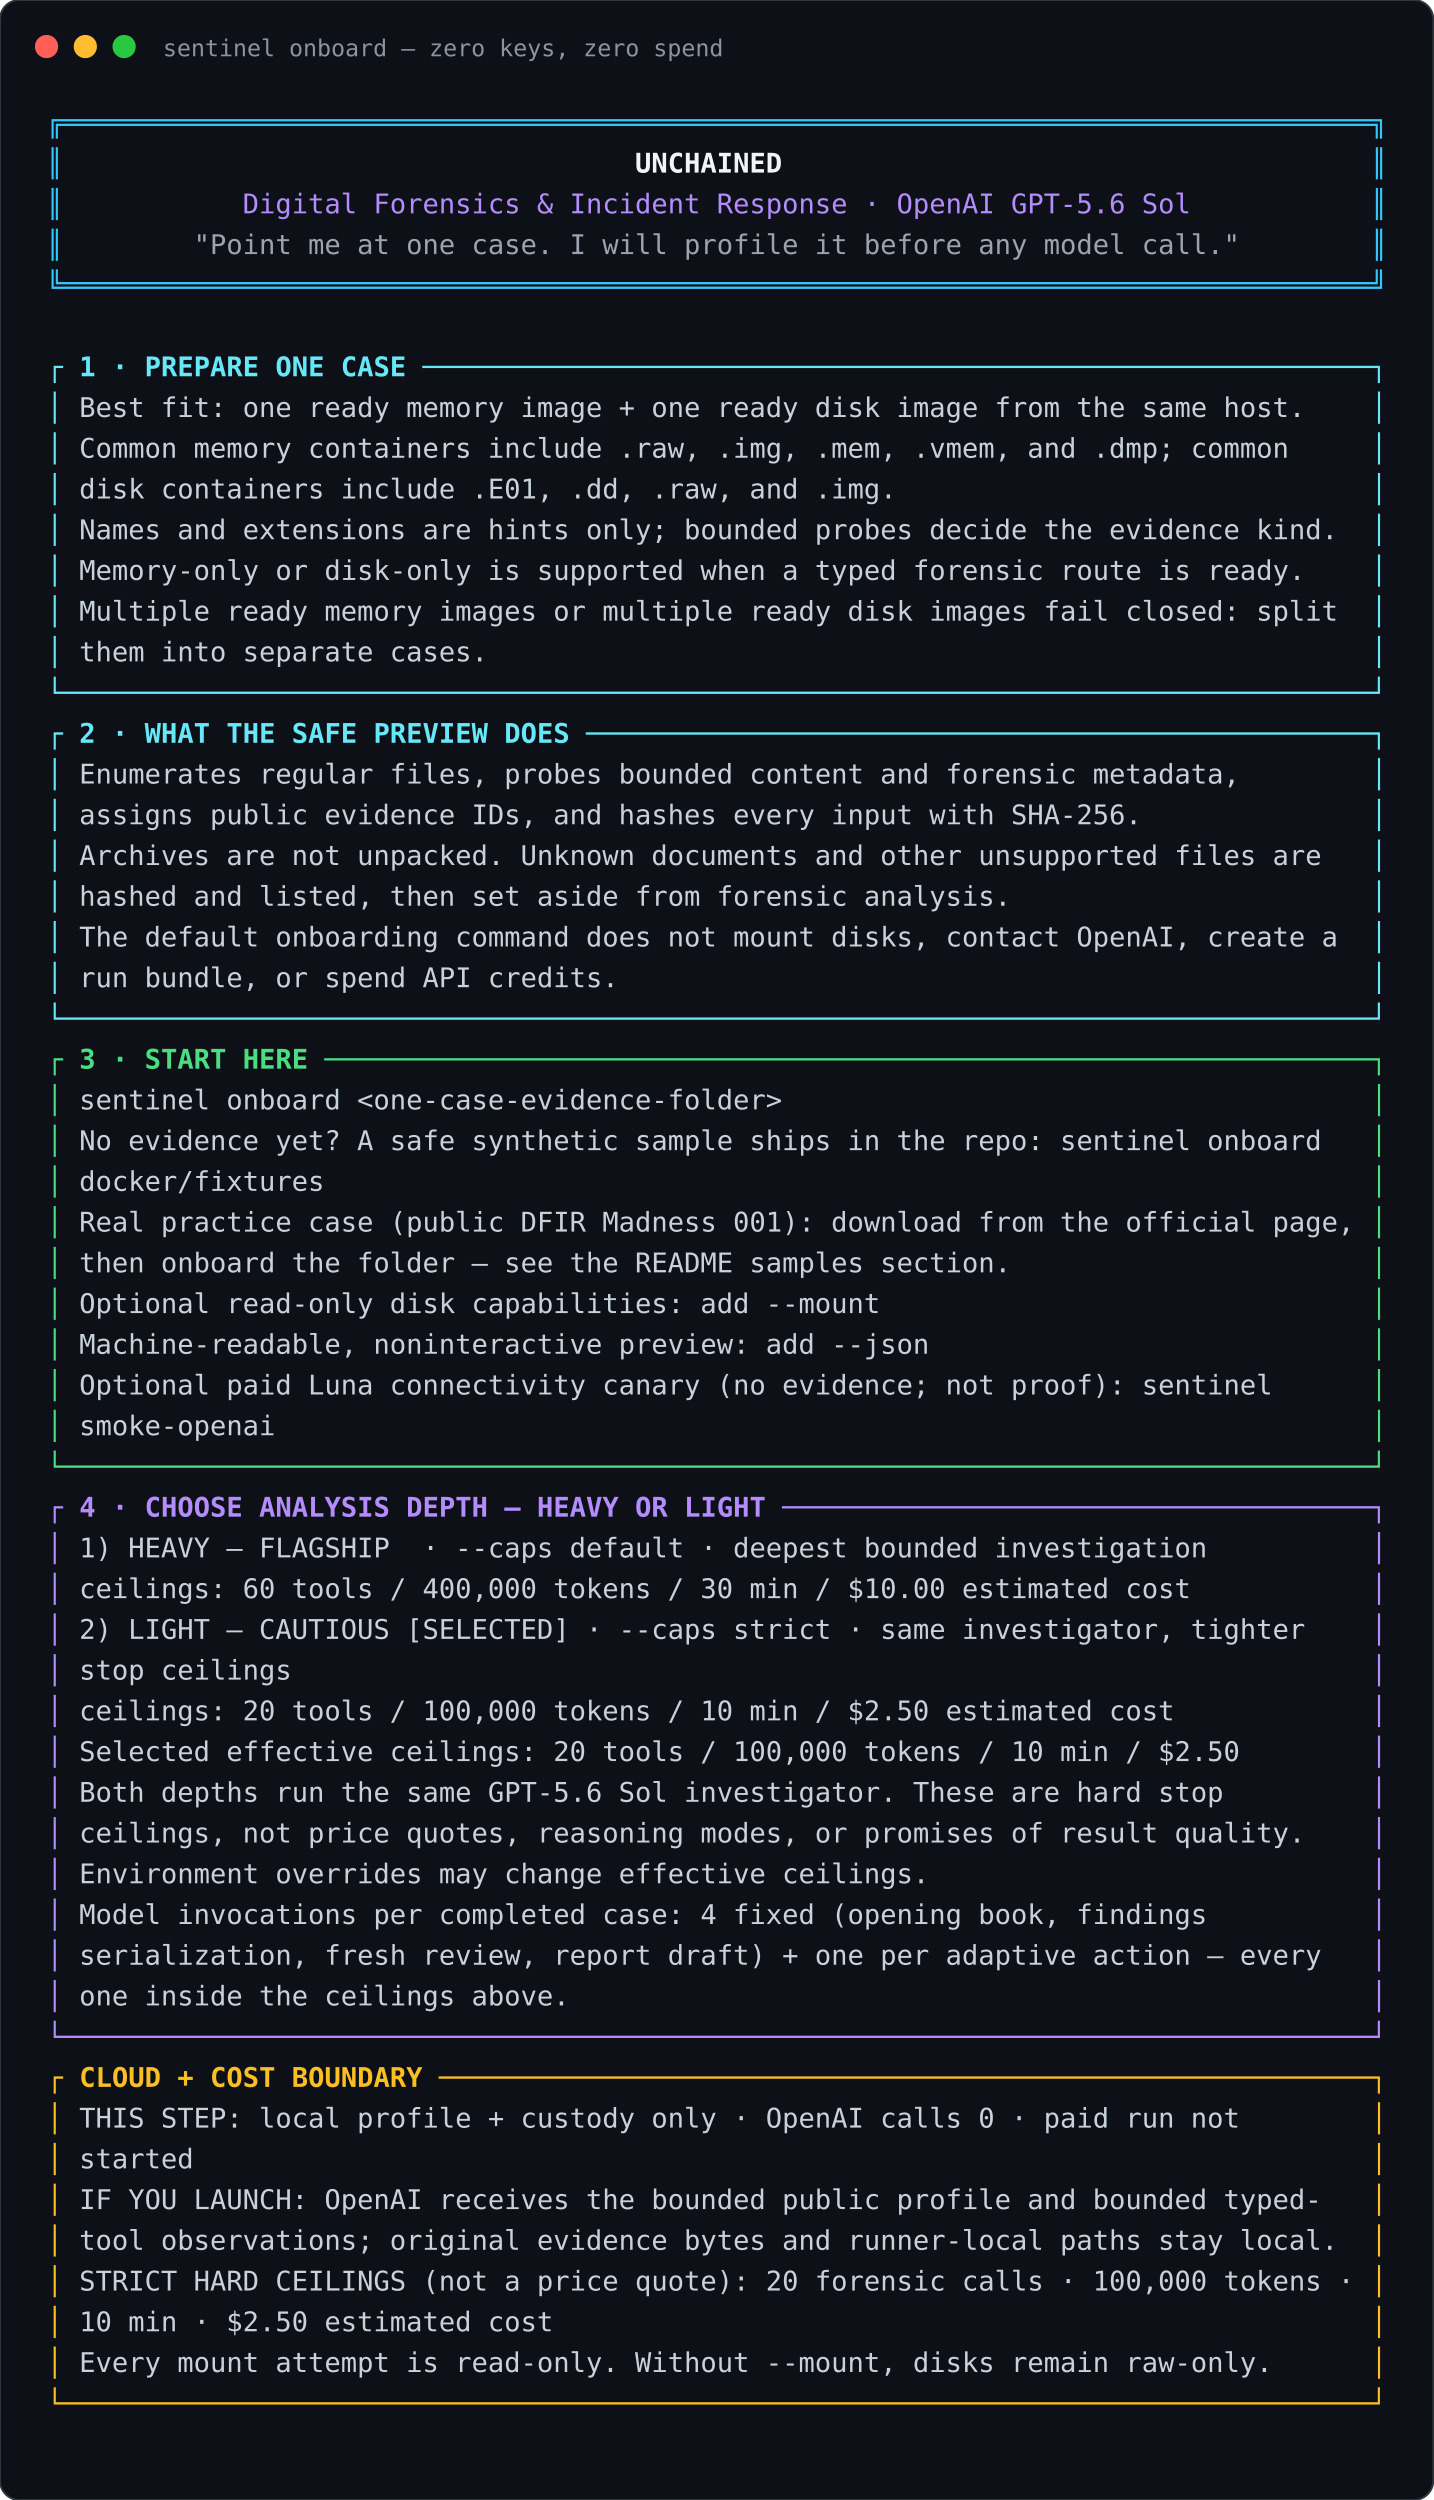
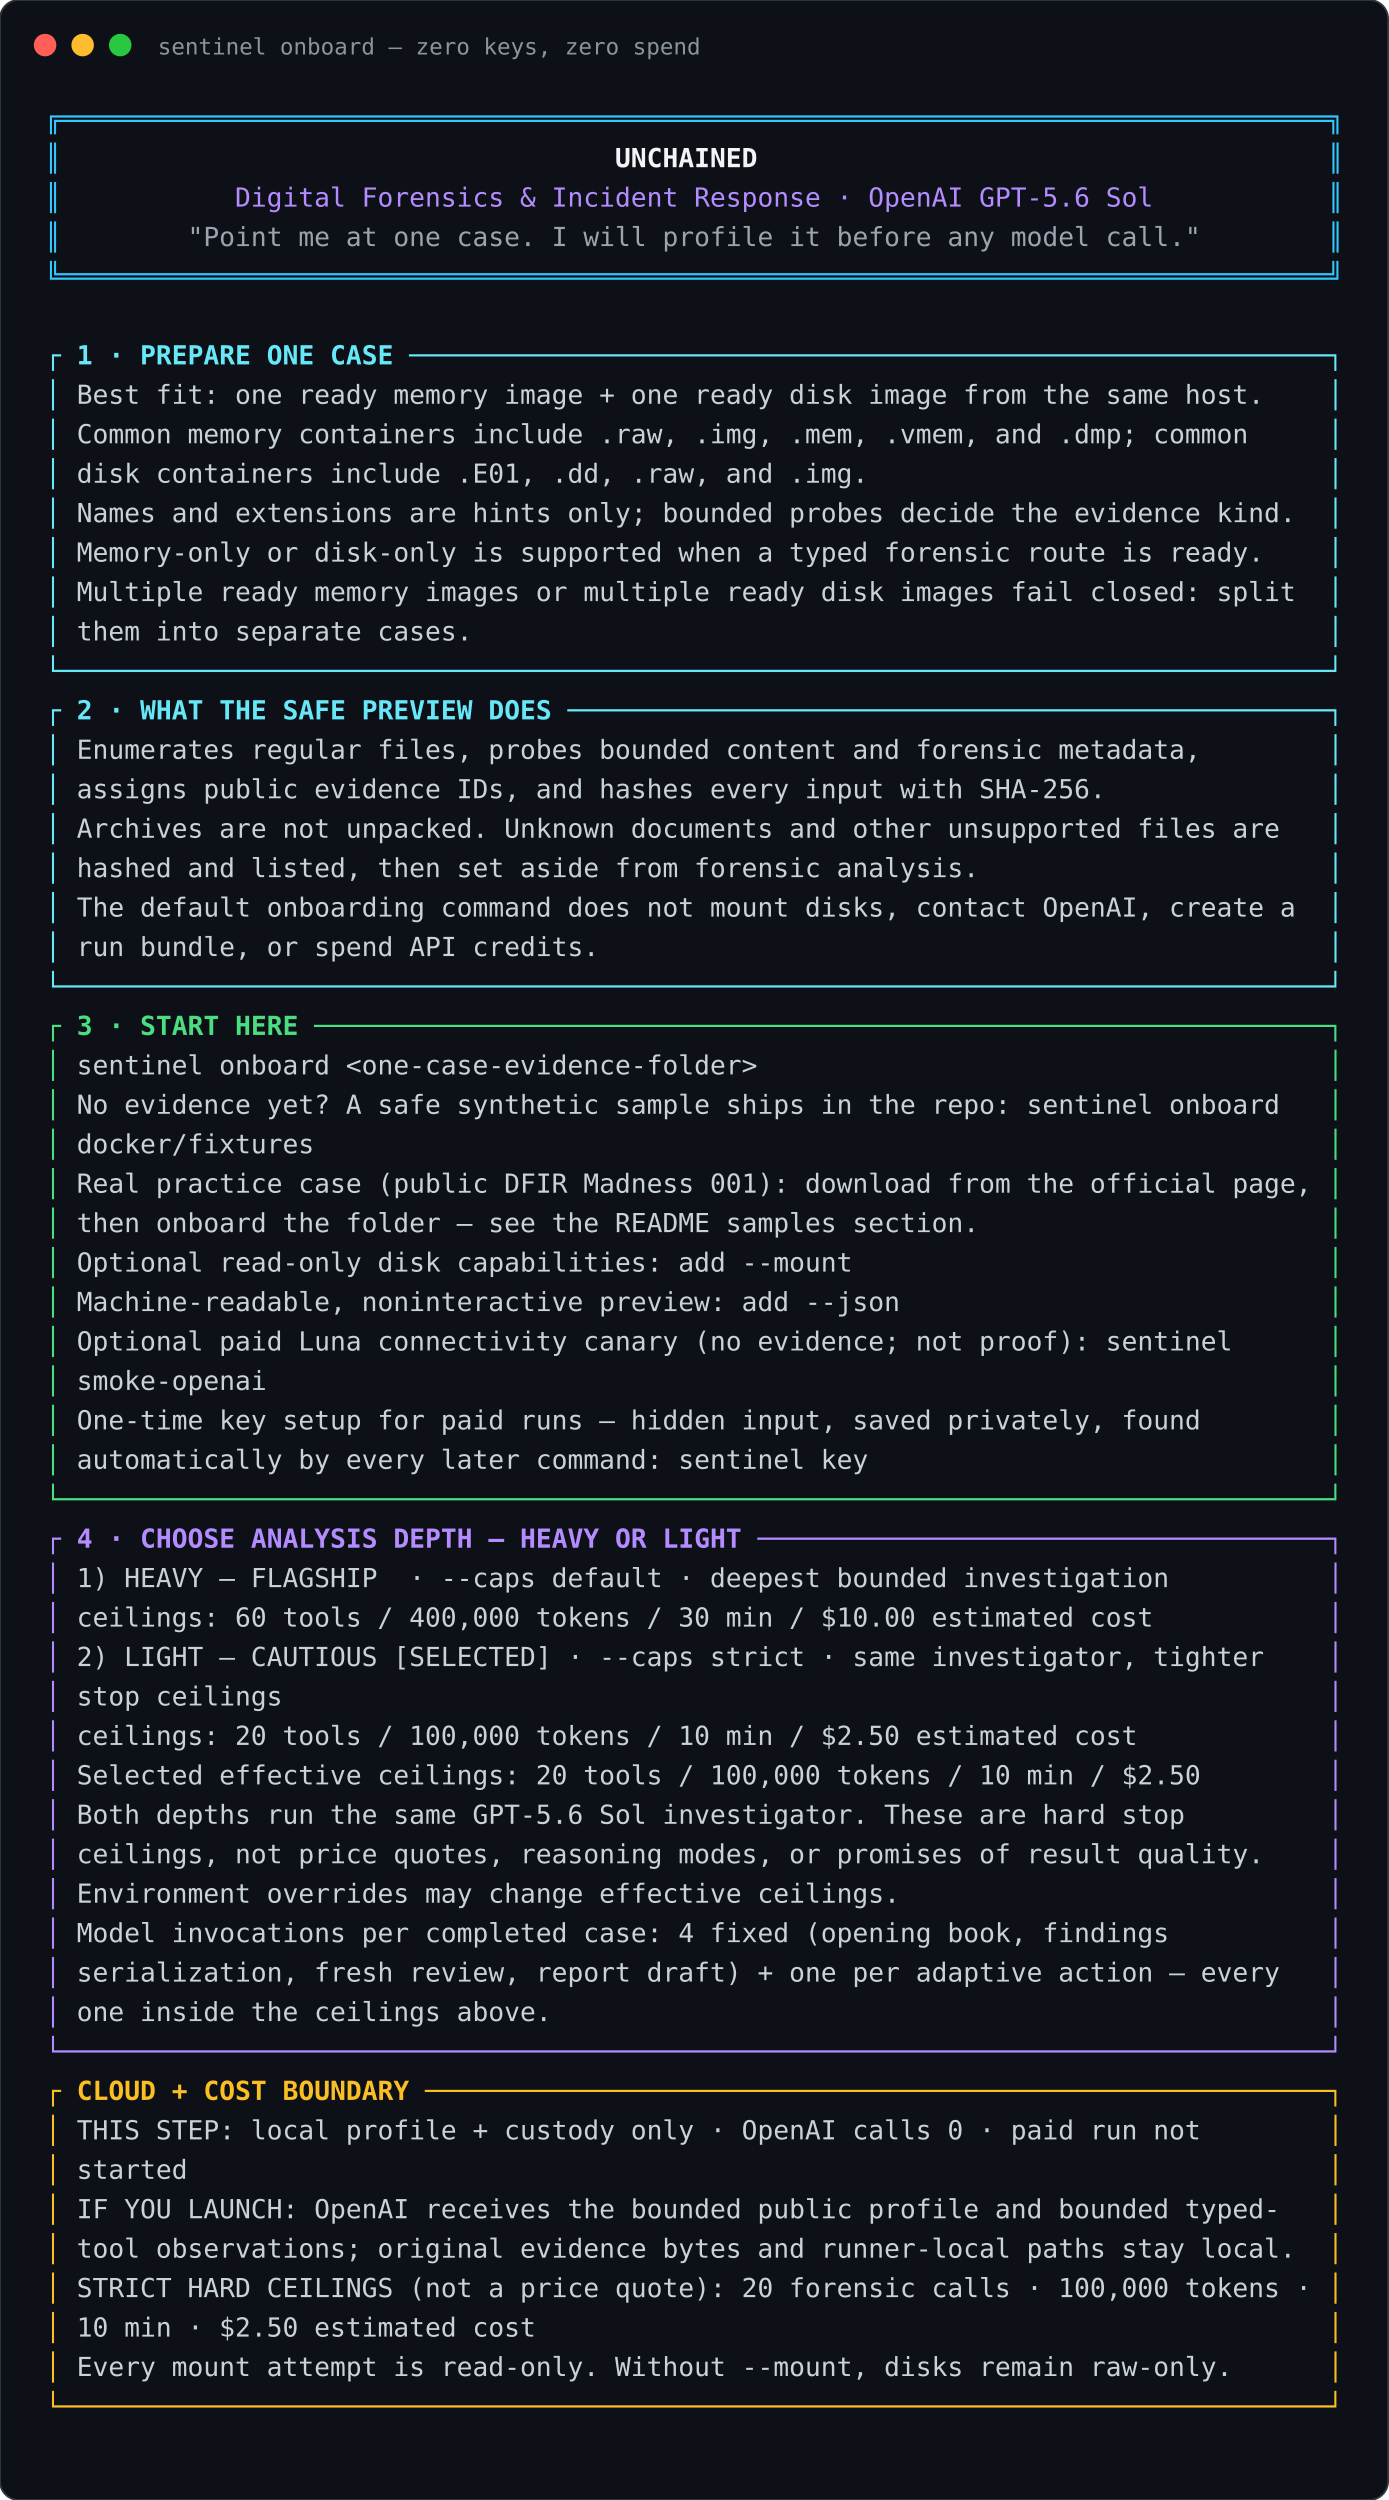
- <svg xmlns="http://www.w3.org/2000/svg" width="739" height="1289" viewBox="0 0 739 1289" font-family="ui-monospace,SFMono-Regular,Menlo,Consolas,monospace" font-size="14">
-   <rect width="739" height="1289" rx="10" fill="#0d1117" stroke="#30363d" />
+ <svg xmlns="http://www.w3.org/2000/svg" width="739" height="1331" viewBox="0 0 739 1331" font-family="ui-monospace,SFMono-Regular,Menlo,Consolas,monospace" font-size="14">
+   <rect width="739" height="1331" rx="10" fill="#0d1117" stroke="#30363d" />
  <circle cx="24" cy="24" r="6" fill="#ff5f57" />
  <circle cx="44" cy="24" r="6" fill="#febc2e" />
  <circle cx="64" cy="24" r="6" fill="#28c840" />
  <text x="84" y="29" fill="#8b949e" font-size="12">sentinel onboard — zero keys, zero spend</text>
  <text x="24.0" y="68.0" xml:space="preserve" fill="#33c7ff" font-weight="bold">╔════════════════════════════════════════════════════════════════════════════════╗</text>
  <text x="24.0" y="89.0" xml:space="preserve" fill="#33c7ff" font-weight="bold">║</text>
  <text x="32.4" y="89.0" xml:space="preserve" fill="#f3f4f6" font-weight="bold">                                   UNCHAINED                                    </text>
  <text x="706.8" y="89.0" xml:space="preserve" fill="#33c7ff" font-weight="bold">║</text>
  <text x="24.0" y="110.0" xml:space="preserve" fill="#33c7ff" font-weight="bold">║</text>
  <text x="32.4" y="110.0" xml:space="preserve" fill="#b48cff">           Digital Forensics &amp; Incident Response · OpenAI GPT-5.6 Sol           </text>
  <text x="706.8" y="110.0" xml:space="preserve" fill="#33c7ff" font-weight="bold">║</text>
  <text x="24.0" y="131.0" xml:space="preserve" fill="#33c7ff" font-weight="bold">║</text>
  <text x="32.4" y="131.0" xml:space="preserve" fill="#9ca3af">        "Point me at one case. I will profile it before any model call."        </text>
  <text x="706.8" y="131.0" xml:space="preserve" fill="#33c7ff" font-weight="bold">║</text>
  <text x="24.0" y="152.0" xml:space="preserve" fill="#33c7ff" font-weight="bold">╚════════════════════════════════════════════════════════════════════════════════╝</text>
  <text x="24.0" y="194.0" xml:space="preserve" fill="#67e8f9" font-weight="bold">┌ 1 · PREPARE ONE CASE ──────────────────────────────────────────────────────────┐</text>
  <text x="24.0" y="215.0" xml:space="preserve" fill="#67e8f9">│</text>
  <text x="32.4" y="215.0" xml:space="preserve" fill="#c9d1d9"> Best fit: one ready memory image + one ready disk image from the same host.    </text>
  <text x="706.8" y="215.0" xml:space="preserve" fill="#67e8f9">│</text>
  <text x="24.0" y="236.0" xml:space="preserve" fill="#67e8f9">│</text>
  <text x="32.4" y="236.0" xml:space="preserve" fill="#c9d1d9"> Common memory containers include .raw, .img, .mem, .vmem, and .dmp; common     </text>
  <text x="706.8" y="236.0" xml:space="preserve" fill="#67e8f9">│</text>
  <text x="24.0" y="257.0" xml:space="preserve" fill="#67e8f9">│</text>
  <text x="32.4" y="257.0" xml:space="preserve" fill="#c9d1d9"> disk containers include .E01, .dd, .raw, and .img.                             </text>
  <text x="706.8" y="257.0" xml:space="preserve" fill="#67e8f9">│</text>
  <text x="24.0" y="278.0" xml:space="preserve" fill="#67e8f9">│</text>
  <text x="32.4" y="278.0" xml:space="preserve" fill="#c9d1d9"> Names and extensions are hints only; bounded probes decide the evidence kind.  </text>
  <text x="706.8" y="278.0" xml:space="preserve" fill="#67e8f9">│</text>
  <text x="24.0" y="299.0" xml:space="preserve" fill="#67e8f9">│</text>
  <text x="32.4" y="299.0" xml:space="preserve" fill="#c9d1d9"> Memory-only or disk-only is supported when a typed forensic route is ready.    </text>
  <text x="706.8" y="299.0" xml:space="preserve" fill="#67e8f9">│</text>
  <text x="24.0" y="320.0" xml:space="preserve" fill="#67e8f9">│</text>
  <text x="32.4" y="320.0" xml:space="preserve" fill="#c9d1d9"> Multiple ready memory images or multiple ready disk images fail closed: split  </text>
  <text x="706.8" y="320.0" xml:space="preserve" fill="#67e8f9">│</text>
  <text x="24.0" y="341.0" xml:space="preserve" fill="#67e8f9">│</text>
  <text x="32.4" y="341.0" xml:space="preserve" fill="#c9d1d9"> them into separate cases.                                                      </text>
  <text x="706.8" y="341.0" xml:space="preserve" fill="#67e8f9">│</text>
  <text x="24.0" y="362.0" xml:space="preserve" fill="#67e8f9">└────────────────────────────────────────────────────────────────────────────────┘</text>
  <text x="24.0" y="383.0" xml:space="preserve" fill="#67e8f9" font-weight="bold">┌ 2 · WHAT THE SAFE PREVIEW DOES ────────────────────────────────────────────────┐</text>
  <text x="24.0" y="404.0" xml:space="preserve" fill="#67e8f9">│</text>
  <text x="32.4" y="404.0" xml:space="preserve" fill="#c9d1d9"> Enumerates regular files, probes bounded content and forensic metadata,        </text>
  <text x="706.8" y="404.0" xml:space="preserve" fill="#67e8f9">│</text>
  <text x="24.0" y="425.0" xml:space="preserve" fill="#67e8f9">│</text>
  <text x="32.4" y="425.0" xml:space="preserve" fill="#c9d1d9"> assigns public evidence IDs, and hashes every input with SHA-256.              </text>
  <text x="706.8" y="425.0" xml:space="preserve" fill="#67e8f9">│</text>
  <text x="24.0" y="446.0" xml:space="preserve" fill="#67e8f9">│</text>
  <text x="32.4" y="446.0" xml:space="preserve" fill="#c9d1d9"> Archives are not unpacked. Unknown documents and other unsupported files are   </text>
  <text x="706.8" y="446.0" xml:space="preserve" fill="#67e8f9">│</text>
  <text x="24.0" y="467.0" xml:space="preserve" fill="#67e8f9">│</text>
  <text x="32.4" y="467.0" xml:space="preserve" fill="#c9d1d9"> hashed and listed, then set aside from forensic analysis.                      </text>
  <text x="706.8" y="467.0" xml:space="preserve" fill="#67e8f9">│</text>
  <text x="24.0" y="488.0" xml:space="preserve" fill="#67e8f9">│</text>
  <text x="32.4" y="488.0" xml:space="preserve" fill="#c9d1d9"> The default onboarding command does not mount disks, contact OpenAI, create a  </text>
  <text x="706.8" y="488.0" xml:space="preserve" fill="#67e8f9">│</text>
  <text x="24.0" y="509.0" xml:space="preserve" fill="#67e8f9">│</text>
  <text x="32.4" y="509.0" xml:space="preserve" fill="#c9d1d9"> run bundle, or spend API credits.                                              </text>
  <text x="706.8" y="509.0" xml:space="preserve" fill="#67e8f9">│</text>
  <text x="24.0" y="530.0" xml:space="preserve" fill="#67e8f9">└────────────────────────────────────────────────────────────────────────────────┘</text>
  <text x="24.0" y="551.0" xml:space="preserve" fill="#4ade80" font-weight="bold">┌ 3 · START HERE ────────────────────────────────────────────────────────────────┐</text>
  <text x="24.0" y="572.0" xml:space="preserve" fill="#4ade80">│</text>
  <text x="32.4" y="572.0" xml:space="preserve" fill="#c9d1d9"> sentinel onboard &lt;one-case-evidence-folder&gt;                                    </text>
  <text x="706.8" y="572.0" xml:space="preserve" fill="#4ade80">│</text>
  <text x="24.0" y="593.0" xml:space="preserve" fill="#4ade80">│</text>
  <text x="32.4" y="593.0" xml:space="preserve" fill="#c9d1d9"> No evidence yet? A safe synthetic sample ships in the repo: sentinel onboard   </text>
  <text x="706.8" y="593.0" xml:space="preserve" fill="#4ade80">│</text>
  <text x="24.0" y="614.0" xml:space="preserve" fill="#4ade80">│</text>
  <text x="32.4" y="614.0" xml:space="preserve" fill="#c9d1d9"> docker/fixtures                                                                </text>
  <text x="706.8" y="614.0" xml:space="preserve" fill="#4ade80">│</text>
  <text x="24.0" y="635.0" xml:space="preserve" fill="#4ade80">│</text>
  <text x="32.4" y="635.0" xml:space="preserve" fill="#c9d1d9"> Real practice case (public DFIR Madness 001): download from the official page, </text>
  <text x="706.8" y="635.0" xml:space="preserve" fill="#4ade80">│</text>
  <text x="24.0" y="656.0" xml:space="preserve" fill="#4ade80">│</text>
  <text x="32.4" y="656.0" xml:space="preserve" fill="#c9d1d9"> then onboard the folder — see the README samples section.                      </text>
  <text x="706.8" y="656.0" xml:space="preserve" fill="#4ade80">│</text>
  <text x="24.0" y="677.0" xml:space="preserve" fill="#4ade80">│</text>
  <text x="32.4" y="677.0" xml:space="preserve" fill="#c9d1d9"> Optional read-only disk capabilities: add --mount                              </text>
  <text x="706.8" y="677.0" xml:space="preserve" fill="#4ade80">│</text>
  <text x="24.0" y="698.0" xml:space="preserve" fill="#4ade80">│</text>
  <text x="32.4" y="698.0" xml:space="preserve" fill="#c9d1d9"> Machine-readable, noninteractive preview: add --json                           </text>
  <text x="706.8" y="698.0" xml:space="preserve" fill="#4ade80">│</text>
  <text x="24.0" y="719.0" xml:space="preserve" fill="#4ade80">│</text>
  <text x="32.4" y="719.0" xml:space="preserve" fill="#c9d1d9"> Optional paid Luna connectivity canary (no evidence; not proof): sentinel      </text>
  <text x="706.8" y="719.0" xml:space="preserve" fill="#4ade80">│</text>
  <text x="24.0" y="740.0" xml:space="preserve" fill="#4ade80">│</text>
  <text x="32.4" y="740.0" xml:space="preserve" fill="#c9d1d9"> smoke-openai                                                                   </text>
  <text x="706.8" y="740.0" xml:space="preserve" fill="#4ade80">│</text>
-   <text x="24.0" y="761.0" xml:space="preserve" fill="#4ade80">└────────────────────────────────────────────────────────────────────────────────┘</text>
-   <text x="24.0" y="782.0" xml:space="preserve" fill="#b48cff" font-weight="bold">┌ 4 · CHOOSE ANALYSIS DEPTH — HEAVY OR LIGHT ────────────────────────────────────┐</text>
-   <text x="24.0" y="803.0" xml:space="preserve" fill="#b48cff">│</text>
-   <text x="32.4" y="803.0" xml:space="preserve" fill="#c9d1d9"> 1) HEAVY — FLAGSHIP  · --caps default · deepest bounded investigation          </text>
-   <text x="706.8" y="803.0" xml:space="preserve" fill="#b48cff">│</text>
-   <text x="24.0" y="824.0" xml:space="preserve" fill="#b48cff">│</text>
-   <text x="32.4" y="824.0" xml:space="preserve" fill="#c9d1d9"> ceilings: 60 tools / 400,000 tokens / 30 min / $10.00 estimated cost           </text>
-   <text x="706.8" y="824.0" xml:space="preserve" fill="#b48cff">│</text>
+   <text x="24.0" y="761.0" xml:space="preserve" fill="#4ade80">│</text>
+   <text x="32.4" y="761.0" xml:space="preserve" fill="#c9d1d9"> One-time key setup for paid runs — hidden input, saved privately, found        </text>
+   <text x="706.8" y="761.0" xml:space="preserve" fill="#4ade80">│</text>
+   <text x="24.0" y="782.0" xml:space="preserve" fill="#4ade80">│</text>
+   <text x="32.4" y="782.0" xml:space="preserve" fill="#c9d1d9"> automatically by every later command: sentinel key                             </text>
+   <text x="706.8" y="782.0" xml:space="preserve" fill="#4ade80">│</text>
+   <text x="24.0" y="803.0" xml:space="preserve" fill="#4ade80">└────────────────────────────────────────────────────────────────────────────────┘</text>
+   <text x="24.0" y="824.0" xml:space="preserve" fill="#b48cff" font-weight="bold">┌ 4 · CHOOSE ANALYSIS DEPTH — HEAVY OR LIGHT ────────────────────────────────────┐</text>
  <text x="24.0" y="845.0" xml:space="preserve" fill="#b48cff">│</text>
-   <text x="32.4" y="845.0" xml:space="preserve" fill="#c9d1d9"> 2) LIGHT — CAUTIOUS [SELECTED] · --caps strict · same investigator, tighter    </text>
+   <text x="32.4" y="845.0" xml:space="preserve" fill="#c9d1d9"> 1) HEAVY — FLAGSHIP  · --caps default · deepest bounded investigation          </text>
  <text x="706.8" y="845.0" xml:space="preserve" fill="#b48cff">│</text>
  <text x="24.0" y="866.0" xml:space="preserve" fill="#b48cff">│</text>
-   <text x="32.4" y="866.0" xml:space="preserve" fill="#c9d1d9"> stop ceilings                                                                  </text>
+   <text x="32.4" y="866.0" xml:space="preserve" fill="#c9d1d9"> ceilings: 60 tools / 400,000 tokens / 30 min / $10.00 estimated cost           </text>
  <text x="706.8" y="866.0" xml:space="preserve" fill="#b48cff">│</text>
  <text x="24.0" y="887.0" xml:space="preserve" fill="#b48cff">│</text>
-   <text x="32.4" y="887.0" xml:space="preserve" fill="#c9d1d9"> ceilings: 20 tools / 100,000 tokens / 10 min / $2.50 estimated cost            </text>
+   <text x="32.4" y="887.0" xml:space="preserve" fill="#c9d1d9"> 2) LIGHT — CAUTIOUS [SELECTED] · --caps strict · same investigator, tighter    </text>
  <text x="706.8" y="887.0" xml:space="preserve" fill="#b48cff">│</text>
  <text x="24.0" y="908.0" xml:space="preserve" fill="#b48cff">│</text>
-   <text x="32.4" y="908.0" xml:space="preserve" fill="#c9d1d9"> Selected effective ceilings: 20 tools / 100,000 tokens / 10 min / $2.50        </text>
+   <text x="32.4" y="908.0" xml:space="preserve" fill="#c9d1d9"> stop ceilings                                                                  </text>
  <text x="706.8" y="908.0" xml:space="preserve" fill="#b48cff">│</text>
  <text x="24.0" y="929.0" xml:space="preserve" fill="#b48cff">│</text>
-   <text x="32.4" y="929.0" xml:space="preserve" fill="#c9d1d9"> Both depths run the same GPT-5.6 Sol investigator. These are hard stop         </text>
+   <text x="32.4" y="929.0" xml:space="preserve" fill="#c9d1d9"> ceilings: 20 tools / 100,000 tokens / 10 min / $2.50 estimated cost            </text>
  <text x="706.8" y="929.0" xml:space="preserve" fill="#b48cff">│</text>
  <text x="24.0" y="950.0" xml:space="preserve" fill="#b48cff">│</text>
-   <text x="32.4" y="950.0" xml:space="preserve" fill="#c9d1d9"> ceilings, not price quotes, reasoning modes, or promises of result quality.    </text>
+   <text x="32.4" y="950.0" xml:space="preserve" fill="#c9d1d9"> Selected effective ceilings: 20 tools / 100,000 tokens / 10 min / $2.50        </text>
  <text x="706.8" y="950.0" xml:space="preserve" fill="#b48cff">│</text>
  <text x="24.0" y="971.0" xml:space="preserve" fill="#b48cff">│</text>
-   <text x="32.4" y="971.0" xml:space="preserve" fill="#c9d1d9"> Environment overrides may change effective ceilings.                           </text>
+   <text x="32.4" y="971.0" xml:space="preserve" fill="#c9d1d9"> Both depths run the same GPT-5.6 Sol investigator. These are hard stop         </text>
  <text x="706.8" y="971.0" xml:space="preserve" fill="#b48cff">│</text>
  <text x="24.0" y="992.0" xml:space="preserve" fill="#b48cff">│</text>
-   <text x="32.4" y="992.0" xml:space="preserve" fill="#c9d1d9"> Model invocations per completed case: 4 fixed (opening book, findings          </text>
+   <text x="32.4" y="992.0" xml:space="preserve" fill="#c9d1d9"> ceilings, not price quotes, reasoning modes, or promises of result quality.    </text>
  <text x="706.8" y="992.0" xml:space="preserve" fill="#b48cff">│</text>
  <text x="24.0" y="1013.0" xml:space="preserve" fill="#b48cff">│</text>
-   <text x="32.4" y="1013.0" xml:space="preserve" fill="#c9d1d9"> serialization, fresh review, report draft) + one per adaptive action — every   </text>
+   <text x="32.4" y="1013.0" xml:space="preserve" fill="#c9d1d9"> Environment overrides may change effective ceilings.                           </text>
  <text x="706.8" y="1013.0" xml:space="preserve" fill="#b48cff">│</text>
  <text x="24.0" y="1034.0" xml:space="preserve" fill="#b48cff">│</text>
-   <text x="32.4" y="1034.0" xml:space="preserve" fill="#c9d1d9"> one inside the ceilings above.                                                 </text>
+   <text x="32.4" y="1034.0" xml:space="preserve" fill="#c9d1d9"> Model invocations per completed case: 4 fixed (opening book, findings          </text>
  <text x="706.8" y="1034.0" xml:space="preserve" fill="#b48cff">│</text>
-   <text x="24.0" y="1055.0" xml:space="preserve" fill="#b48cff">└────────────────────────────────────────────────────────────────────────────────┘</text>
-   <text x="24.0" y="1076.0" xml:space="preserve" fill="#fbbf24" font-weight="bold">┌ CLOUD + COST BOUNDARY ─────────────────────────────────────────────────────────┐</text>
-   <text x="24.0" y="1097.0" xml:space="preserve" fill="#fbbf24">│</text>
-   <text x="32.4" y="1097.0" xml:space="preserve" fill="#c9d1d9"> THIS STEP: local profile + custody only · OpenAI calls 0 · paid run not        </text>
-   <text x="706.8" y="1097.0" xml:space="preserve" fill="#fbbf24">│</text>
-   <text x="24.0" y="1118.0" xml:space="preserve" fill="#fbbf24">│</text>
-   <text x="32.4" y="1118.0" xml:space="preserve" fill="#c9d1d9"> started                                                                        </text>
-   <text x="706.8" y="1118.0" xml:space="preserve" fill="#fbbf24">│</text>
+   <text x="24.0" y="1055.0" xml:space="preserve" fill="#b48cff">│</text>
+   <text x="32.4" y="1055.0" xml:space="preserve" fill="#c9d1d9"> serialization, fresh review, report draft) + one per adaptive action — every   </text>
+   <text x="706.8" y="1055.0" xml:space="preserve" fill="#b48cff">│</text>
+   <text x="24.0" y="1076.0" xml:space="preserve" fill="#b48cff">│</text>
+   <text x="32.4" y="1076.0" xml:space="preserve" fill="#c9d1d9"> one inside the ceilings above.                                                 </text>
+   <text x="706.8" y="1076.0" xml:space="preserve" fill="#b48cff">│</text>
+   <text x="24.0" y="1097.0" xml:space="preserve" fill="#b48cff">└────────────────────────────────────────────────────────────────────────────────┘</text>
+   <text x="24.0" y="1118.0" xml:space="preserve" fill="#fbbf24" font-weight="bold">┌ CLOUD + COST BOUNDARY ─────────────────────────────────────────────────────────┐</text>
  <text x="24.0" y="1139.0" xml:space="preserve" fill="#fbbf24">│</text>
-   <text x="32.4" y="1139.0" xml:space="preserve" fill="#c9d1d9"> IF YOU LAUNCH: OpenAI receives the bounded public profile and bounded typed-   </text>
+   <text x="32.4" y="1139.0" xml:space="preserve" fill="#c9d1d9"> THIS STEP: local profile + custody only · OpenAI calls 0 · paid run not        </text>
  <text x="706.8" y="1139.0" xml:space="preserve" fill="#fbbf24">│</text>
  <text x="24.0" y="1160.0" xml:space="preserve" fill="#fbbf24">│</text>
-   <text x="32.4" y="1160.0" xml:space="preserve" fill="#c9d1d9"> tool observations; original evidence bytes and runner-local paths stay local.  </text>
+   <text x="32.4" y="1160.0" xml:space="preserve" fill="#c9d1d9"> started                                                                        </text>
  <text x="706.8" y="1160.0" xml:space="preserve" fill="#fbbf24">│</text>
  <text x="24.0" y="1181.0" xml:space="preserve" fill="#fbbf24">│</text>
-   <text x="32.4" y="1181.0" xml:space="preserve" fill="#c9d1d9"> STRICT HARD CEILINGS (not a price quote): 20 forensic calls · 100,000 tokens · </text>
+   <text x="32.4" y="1181.0" xml:space="preserve" fill="#c9d1d9"> IF YOU LAUNCH: OpenAI receives the bounded public profile and bounded typed-   </text>
  <text x="706.8" y="1181.0" xml:space="preserve" fill="#fbbf24">│</text>
  <text x="24.0" y="1202.0" xml:space="preserve" fill="#fbbf24">│</text>
-   <text x="32.4" y="1202.0" xml:space="preserve" fill="#c9d1d9"> 10 min · $2.50 estimated cost                                                  </text>
+   <text x="32.4" y="1202.0" xml:space="preserve" fill="#c9d1d9"> tool observations; original evidence bytes and runner-local paths stay local.  </text>
  <text x="706.8" y="1202.0" xml:space="preserve" fill="#fbbf24">│</text>
  <text x="24.0" y="1223.0" xml:space="preserve" fill="#fbbf24">│</text>
-   <text x="32.4" y="1223.0" xml:space="preserve" fill="#c9d1d9"> Every mount attempt is read-only. Without --mount, disks remain raw-only.      </text>
+   <text x="32.4" y="1223.0" xml:space="preserve" fill="#c9d1d9"> STRICT HARD CEILINGS (not a price quote): 20 forensic calls · 100,000 tokens · </text>
  <text x="706.8" y="1223.0" xml:space="preserve" fill="#fbbf24">│</text>
-   <text x="24.0" y="1244.0" xml:space="preserve" fill="#fbbf24">└────────────────────────────────────────────────────────────────────────────────┘</text>
+   <text x="24.0" y="1244.0" xml:space="preserve" fill="#fbbf24">│</text>
+   <text x="32.4" y="1244.0" xml:space="preserve" fill="#c9d1d9"> 10 min · $2.50 estimated cost                                                  </text>
+   <text x="706.8" y="1244.0" xml:space="preserve" fill="#fbbf24">│</text>
+   <text x="24.0" y="1265.0" xml:space="preserve" fill="#fbbf24">│</text>
+   <text x="32.4" y="1265.0" xml:space="preserve" fill="#c9d1d9"> Every mount attempt is read-only. Without --mount, disks remain raw-only.      </text>
+   <text x="706.8" y="1265.0" xml:space="preserve" fill="#fbbf24">│</text>
+   <text x="24.0" y="1286.0" xml:space="preserve" fill="#fbbf24">└────────────────────────────────────────────────────────────────────────────────┘</text>
</svg>
